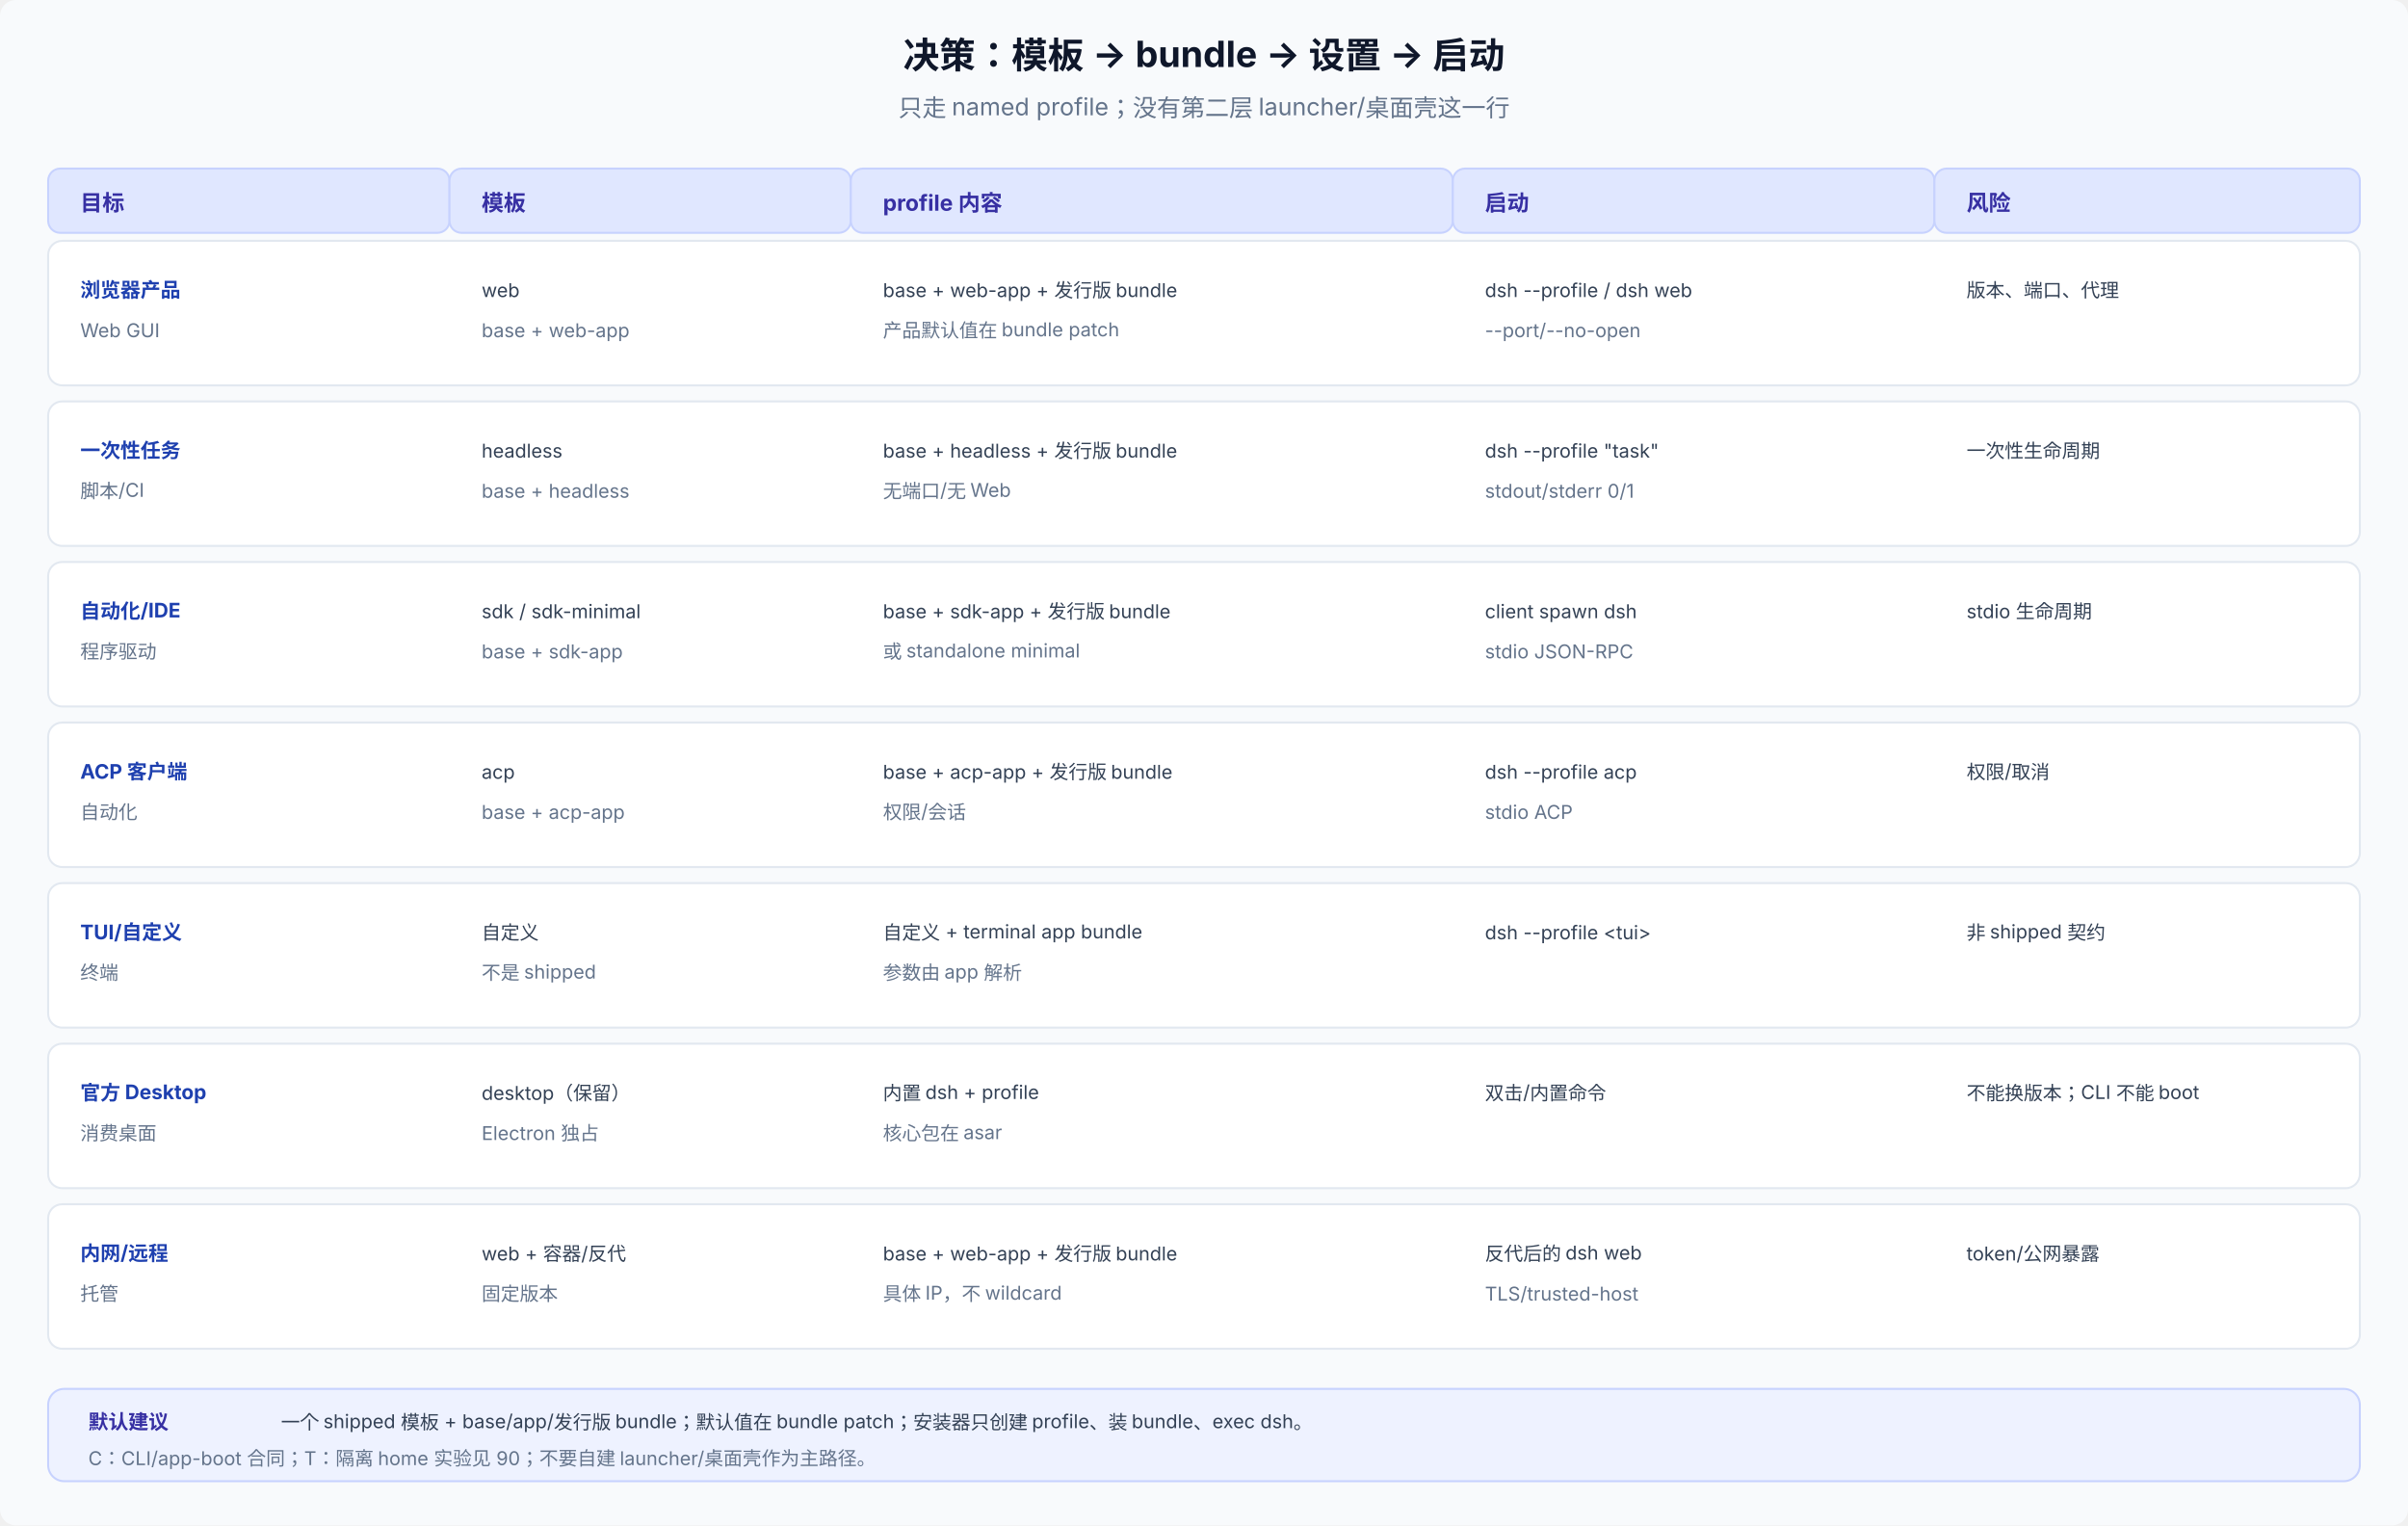
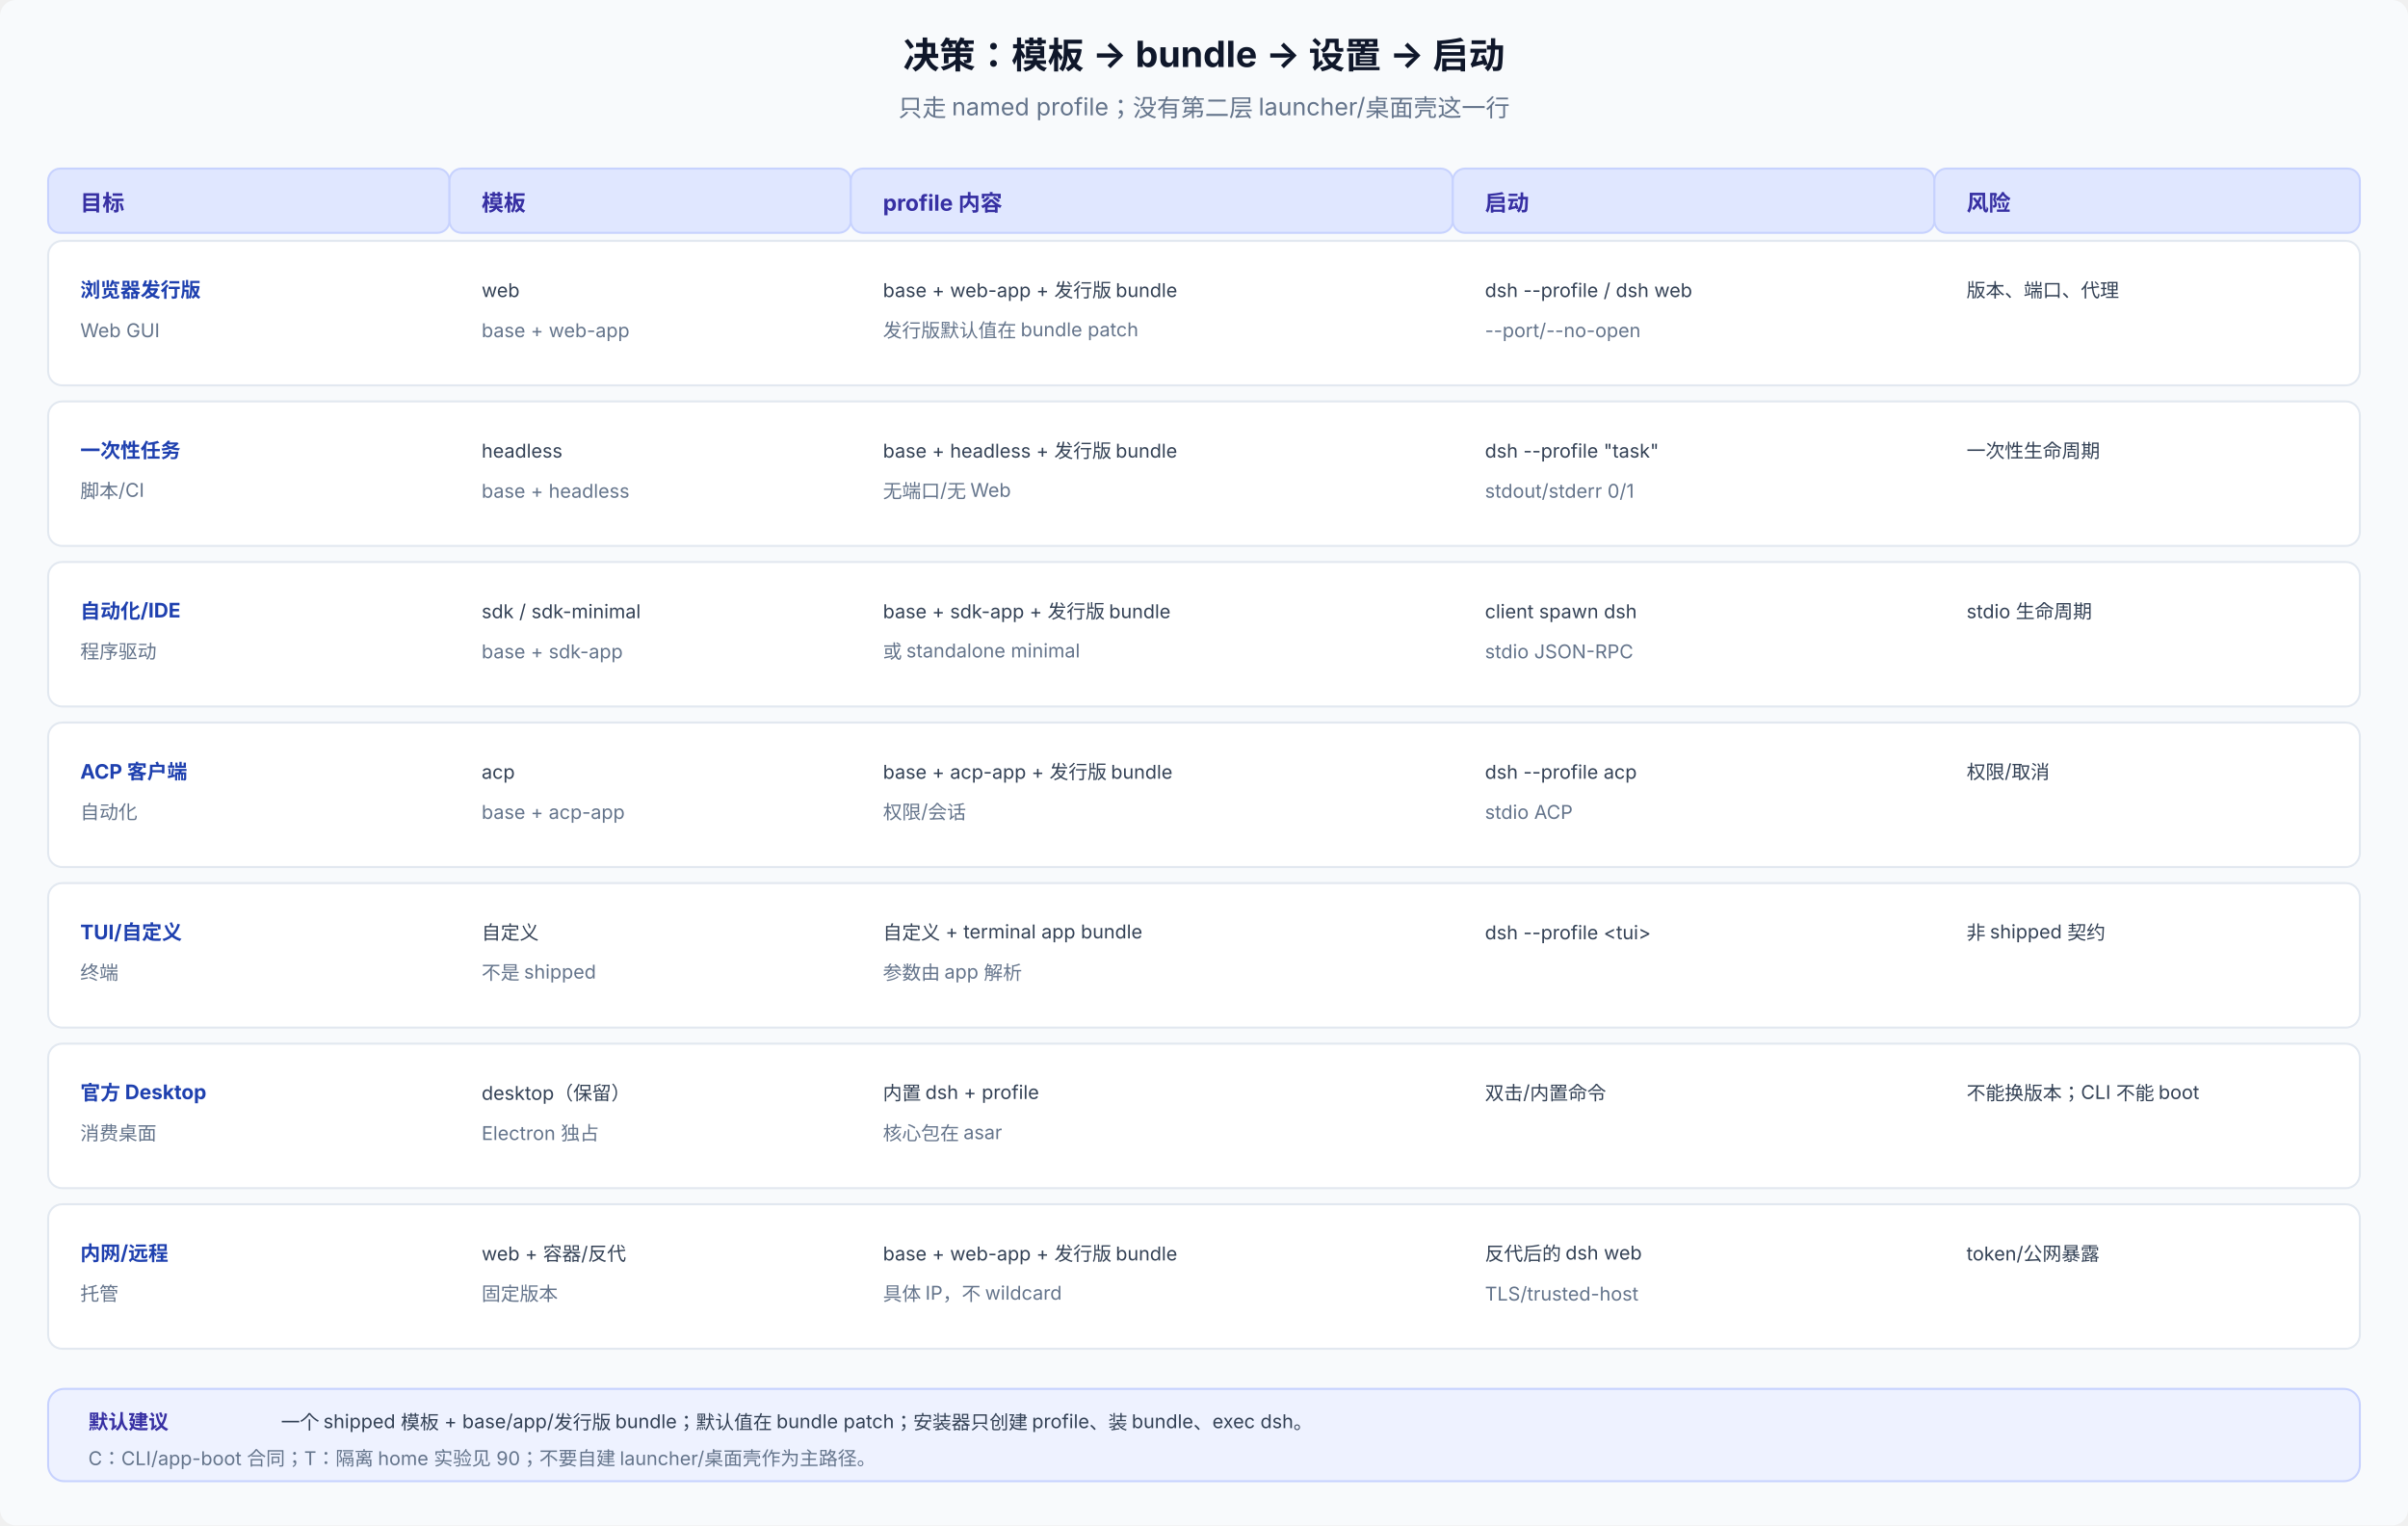
<svg xmlns="http://www.w3.org/2000/svg" viewBox="0 0 1200 760" width="1200" height="760" font-family="system-ui, -apple-system, 'PingFang SC', 'Noto Sans SC', sans-serif" font-size="12">
  <rect width="1200" height="760" rx="8" fill="#f8fafc" />
  <text x="600" y="34" text-anchor="middle" font-size="18" font-weight="700" fill="#0f172a">决策：模板 → bundle → 设置 → 启动</text>
  <text x="600" y="58" text-anchor="middle" fill="#64748b">只走 named profile；没有第二层 launcher/桌面壳这一行</text>
  <rect x="24" y="84" width="200" height="32" rx="6" fill="#e0e7ff" stroke="#c7d2fe" />
  <text x="40" y="105" font-size="11" font-weight="700" fill="#3730a3">目标</text>
  <rect x="224" y="84" width="200" height="32" rx="6" fill="#e0e7ff" stroke="#c7d2fe" />
  <text x="240" y="105" font-size="11" font-weight="700" fill="#3730a3">模板</text>
  <rect x="424" y="84" width="300" height="32" rx="6" fill="#e0e7ff" stroke="#c7d2fe" />
  <text x="440" y="105" font-size="11" font-weight="700" fill="#3730a3">profile 内容</text>
  <rect x="724" y="84" width="240" height="32" rx="6" fill="#e0e7ff" stroke="#c7d2fe" />
  <text x="740" y="105" font-size="11" font-weight="700" fill="#3730a3">启动</text>
  <rect x="964" y="84" width="212" height="32" rx="6" fill="#e0e7ff" stroke="#c7d2fe" />
  <text x="980" y="105" font-size="11" font-weight="700" fill="#3730a3">风险</text>
  <g>
    <rect x="24" y="120" width="1152" height="72" rx="7" fill="#ffffff" stroke="#e2e8f0" />
-     <text x="40" y="148" font-size="10" font-weight="700" fill="#1e40af">浏览器产品</text>
+     <text x="40" y="148" font-size="10" font-weight="700" fill="#1e40af">浏览器发行版</text>
    <text x="40" y="168" font-size="9.5" fill="#64748b">Web GUI</text>
    <text x="240" y="148" font-size="9.5" fill="#334155">web</text>
    <text x="240" y="168" font-size="9.5" fill="#64748b">base + web-app</text>
    <text x="440" y="148" font-size="9.5" fill="#334155">base + web-app + 发行版 bundle</text>
-     <text x="440" y="168" font-size="9.5" fill="#64748b">产品默认值在 bundle patch</text>
+     <text x="440" y="168" font-size="9.5" fill="#64748b">发行版默认值在 bundle patch</text>
    <text x="740" y="148" font-size="9.5" fill="#334155">dsh --profile / dsh web</text>
    <text x="740" y="168" font-size="9.5" fill="#64748b">--port/--no-open</text>
    <text x="980" y="148" font-size="9.5" fill="#334155">版本、端口、代理</text>
    <rect x="24" y="200" width="1152" height="72" rx="7" fill="#ffffff" stroke="#e2e8f0" />
    <text x="40" y="228" font-size="10" font-weight="700" fill="#1e40af">一次性任务</text>
    <text x="40" y="248" font-size="9.5" fill="#64748b">脚本/CI</text>
    <text x="240" y="228" font-size="9.5" fill="#334155">headless</text>
    <text x="240" y="248" font-size="9.5" fill="#64748b">base + headless</text>
    <text x="440" y="228" font-size="9.5" fill="#334155">base + headless + 发行版 bundle</text>
    <text x="440" y="248" font-size="9.5" fill="#64748b">无端口/无 Web</text>
    <text x="740" y="228" font-size="9.5" fill="#334155">dsh --profile "task"</text>
    <text x="740" y="248" font-size="9.5" fill="#64748b">stdout/stderr 0/1</text>
    <text x="980" y="228" font-size="9.5" fill="#334155">一次性生命周期</text>
    <rect x="24" y="280" width="1152" height="72" rx="7" fill="#ffffff" stroke="#e2e8f0" />
    <text x="40" y="308" font-size="10" font-weight="700" fill="#1e40af">自动化/IDE</text>
    <text x="40" y="328" font-size="9.5" fill="#64748b">程序驱动</text>
    <text x="240" y="308" font-size="9.5" fill="#334155">sdk / sdk-minimal</text>
    <text x="240" y="328" font-size="9.5" fill="#64748b">base + sdk-app</text>
    <text x="440" y="308" font-size="9.5" fill="#334155">base + sdk-app + 发行版 bundle</text>
    <text x="440" y="328" font-size="9.5" fill="#64748b">或 standalone minimal</text>
    <text x="740" y="308" font-size="9.5" fill="#334155">client spawn dsh</text>
    <text x="740" y="328" font-size="9.5" fill="#64748b">stdio JSON-RPC</text>
    <text x="980" y="308" font-size="9.5" fill="#334155">stdio 生命周期</text>
    <rect x="24" y="360" width="1152" height="72" rx="7" fill="#ffffff" stroke="#e2e8f0" />
    <text x="40" y="388" font-size="10" font-weight="700" fill="#1e40af">ACP 客户端</text>
    <text x="40" y="408" font-size="9.5" fill="#64748b">自动化</text>
    <text x="240" y="388" font-size="9.5" fill="#334155">acp</text>
    <text x="240" y="408" font-size="9.5" fill="#64748b">base + acp-app</text>
    <text x="440" y="388" font-size="9.5" fill="#334155">base + acp-app + 发行版 bundle</text>
    <text x="440" y="408" font-size="9.5" fill="#64748b">权限/会话</text>
    <text x="740" y="388" font-size="9.5" fill="#334155">dsh --profile acp</text>
    <text x="740" y="408" font-size="9.5" fill="#64748b">stdio ACP</text>
    <text x="980" y="388" font-size="9.5" fill="#334155">权限/取消</text>
    <rect x="24" y="440" width="1152" height="72" rx="7" fill="#ffffff" stroke="#e2e8f0" />
    <text x="40" y="468" font-size="10" font-weight="700" fill="#1e40af">TUI/自定义</text>
    <text x="40" y="488" font-size="9.5" fill="#64748b">终端</text>
    <text x="240" y="468" font-size="9.5" fill="#334155">自定义</text>
    <text x="240" y="488" font-size="9.5" fill="#64748b">不是 shipped</text>
    <text x="440" y="468" font-size="9.5" fill="#334155">自定义 + terminal app bundle</text>
    <text x="440" y="488" font-size="9.5" fill="#64748b">参数由 app 解析</text>
    <text x="740" y="468" font-size="9.5" fill="#334155">dsh --profile &lt;tui&gt;</text>
    <text x="980" y="468" font-size="9.5" fill="#334155">非 shipped 契约</text>
    <rect x="24" y="520" width="1152" height="72" rx="7" fill="#ffffff" stroke="#e2e8f0" />
    <text x="40" y="548" font-size="10" font-weight="700" fill="#1e40af">官方 Desktop</text>
    <text x="40" y="568" font-size="9.5" fill="#64748b">消费桌面</text>
    <text x="240" y="548" font-size="9.5" fill="#334155">desktop（保留）</text>
    <text x="240" y="568" font-size="9.5" fill="#64748b">Electron 独占</text>
    <text x="440" y="548" font-size="9.5" fill="#334155">内置 dsh + profile</text>
    <text x="440" y="568" font-size="9.5" fill="#64748b">核心包在 asar</text>
    <text x="740" y="548" font-size="9.5" fill="#334155">双击/内置命令</text>
    <text x="980" y="548" font-size="9.5" fill="#334155">不能换版本；CLI 不能 boot</text>
    <rect x="24" y="600" width="1152" height="72" rx="7" fill="#ffffff" stroke="#e2e8f0" />
    <text x="40" y="628" font-size="10" font-weight="700" fill="#1e40af">内网/远程</text>
    <text x="40" y="648" font-size="9.5" fill="#64748b">托管</text>
    <text x="240" y="628" font-size="9.5" fill="#334155">web + 容器/反代</text>
    <text x="240" y="648" font-size="9.5" fill="#64748b">固定版本</text>
    <text x="440" y="628" font-size="9.5" fill="#334155">base + web-app + 发行版 bundle</text>
    <text x="440" y="648" font-size="9.5" fill="#64748b">具体 IP，不 wildcard</text>
    <text x="740" y="628" font-size="9.5" fill="#334155">反代后的 dsh web</text>
    <text x="740" y="648" font-size="9.5" fill="#64748b">TLS/trusted-host</text>
    <text x="980" y="628" font-size="9.5" fill="#334155">token/公网暴露</text>
  </g>
  <rect x="24" y="692" width="1152" height="46" rx="8" fill="#eef2ff" stroke="#c7d2fe" />
  <text x="44" y="712" font-size="10" font-weight="700" fill="#3730a3">默认建议</text>
  <text x="140" y="712" font-size="9.5" fill="#334155">一个 shipped 模板 + base/app/发行版 bundle；默认值在 bundle patch；安装器只创建 profile、装 bundle、exec dsh。</text>
  <text x="44" y="730" font-size="9.5" fill="#64748b">C：CLI/app-boot 合同；T：隔离 home 实验见 90；不要自建 launcher/桌面壳作为主路径。</text>
</svg>
